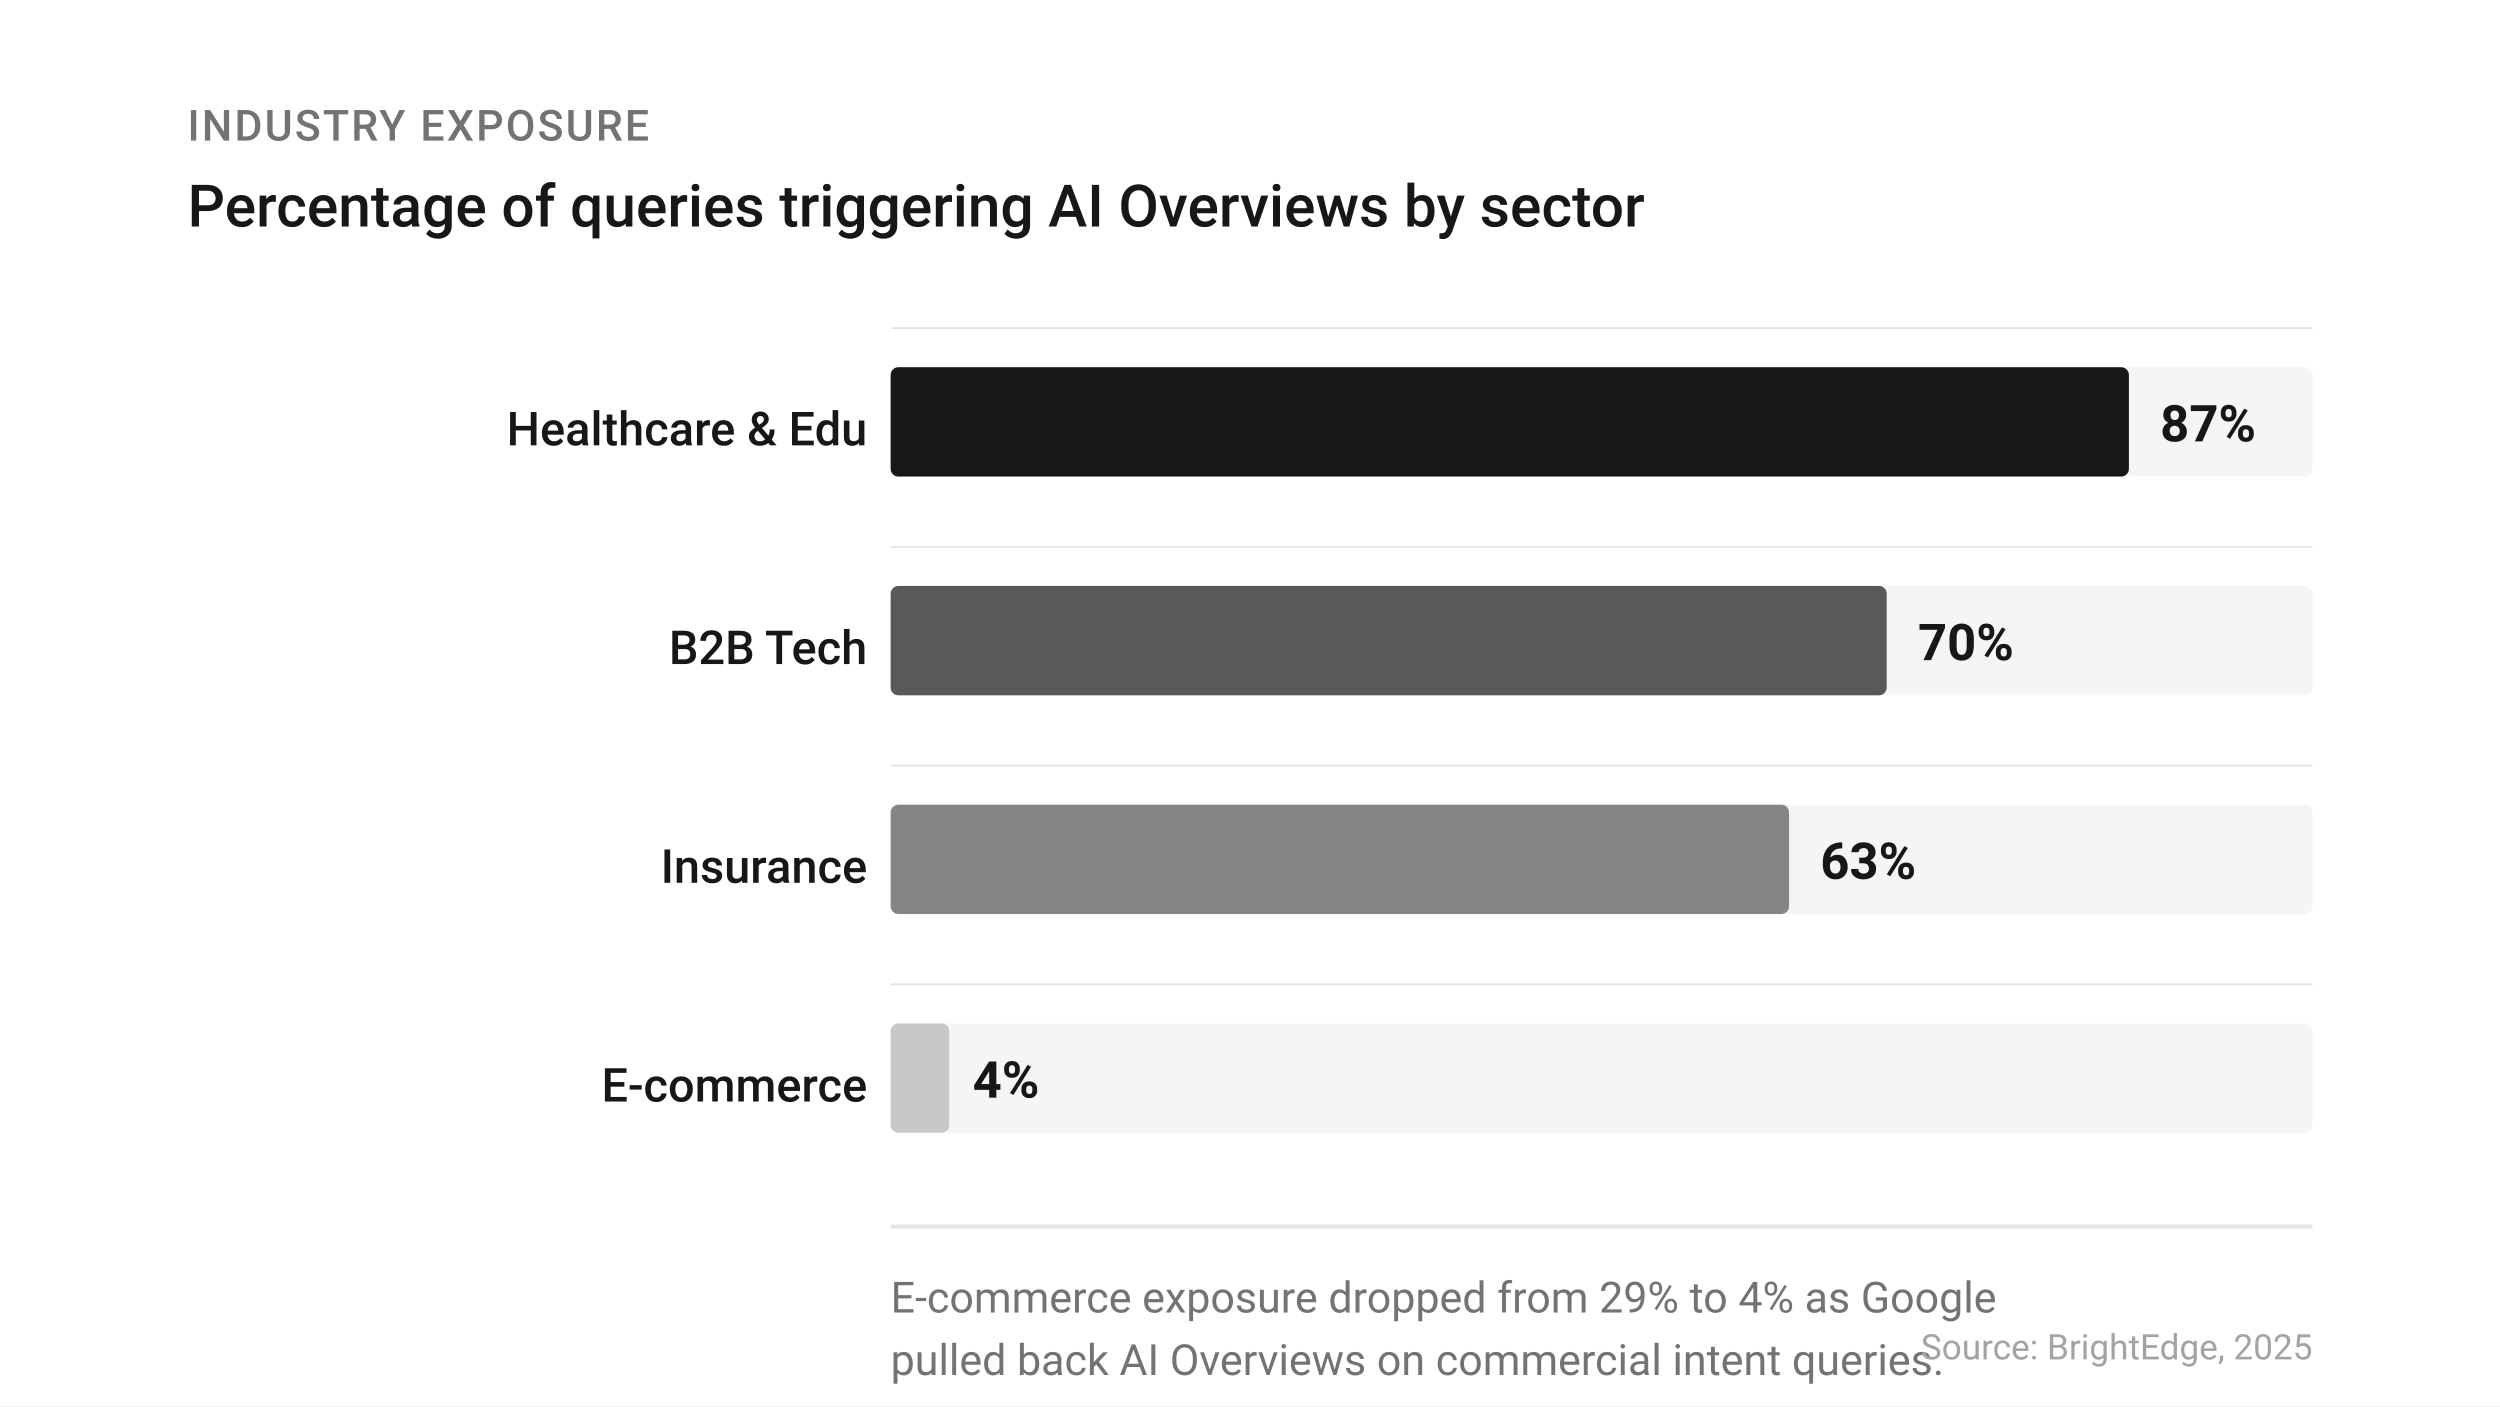
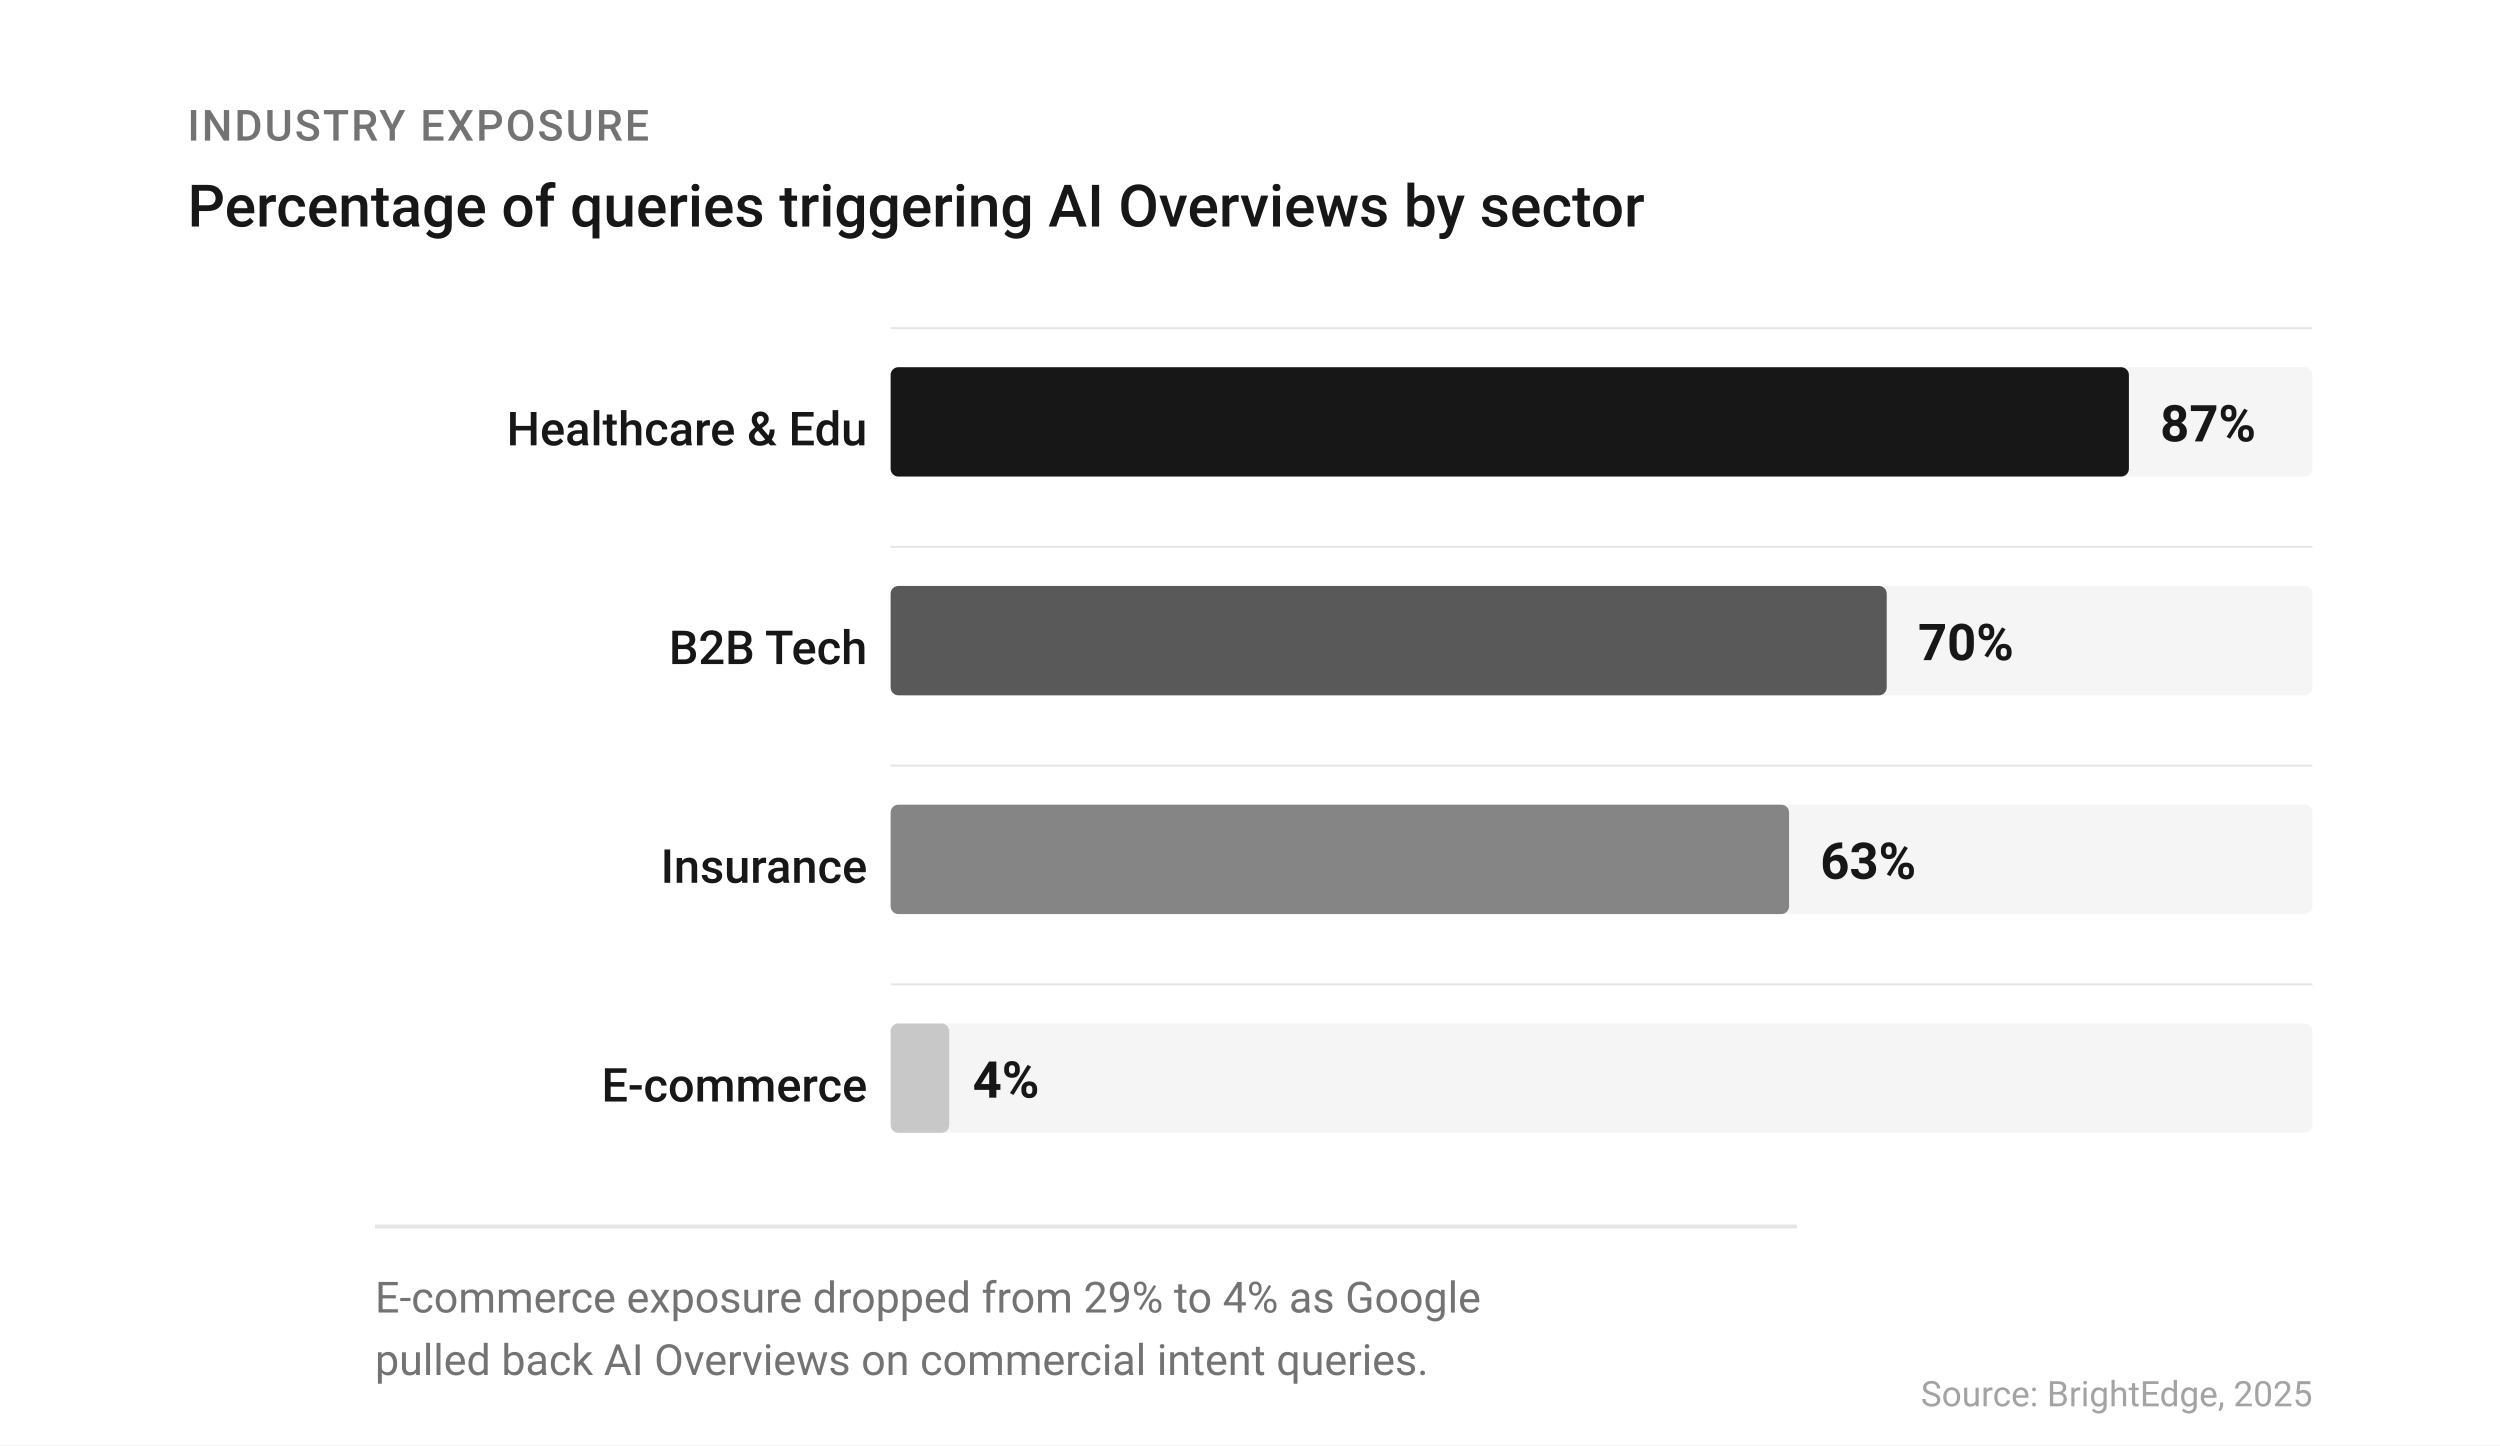
- <svg xmlns="http://www.w3.org/2000/svg" viewBox="0 0 640 360" font-family="system-ui, -apple-system, 'Segoe UI', Roboto, sans-serif">
-   <rect width="640" height="360" fill="#ffffff" />
+ <svg xmlns="http://www.w3.org/2000/svg" viewBox="0 0 640 370" font-family="system-ui, -apple-system, 'Segoe UI', Roboto, sans-serif">
+   <rect width="640" height="370" fill="#ffffff" />
  <text x="48" y="36" font-size="11" font-weight="500" letter-spacing="0.05em" fill="#737373">INDUSTRY EXPOSURE</text>
  <text x="48" y="58" font-size="15" font-weight="500" fill="#171717">Percentage of queries triggering AI Overviews by sector</text>
  <g transform="translate(48, 84)">
    <line x1="180" y1="0" x2="544" y2="0" stroke="#e5e5e5" stroke-width="0.5" />
    <line x1="180" y1="56" x2="544" y2="56" stroke="#e5e5e5" stroke-width="0.5" />
    <line x1="180" y1="112" x2="544" y2="112" stroke="#e5e5e5" stroke-width="0.5" />
    <line x1="180" y1="168" x2="544" y2="168" stroke="#e5e5e5" stroke-width="0.5" />
    <rect x="180" y="10" width="364" height="28" rx="2" fill="#f5f5f5" />
    <rect x="180" y="66" width="364" height="28" rx="2" fill="#f5f5f5" />
    <rect x="180" y="122" width="364" height="28" rx="2" fill="#f5f5f5" />
    <rect x="180" y="178" width="364" height="28" rx="2" fill="#f5f5f5" />
    <text x="174" y="30" font-size="12" fill="#171717" text-anchor="end" font-weight="500">Healthcare &amp; Edu</text>
    <rect x="180" y="10" width="317" height="28" rx="2" fill="#171717" />
    <text x="505" y="29" font-size="13" font-weight="600" fill="#171717">87%</text>
    <text x="174" y="86" font-size="12" fill="#171717" text-anchor="end" font-weight="500">B2B Tech</text>
    <rect x="180" y="66" width="255" height="28" rx="2" fill="#171717" fill-opacity="0.7" />
    <text x="443" y="85" font-size="13" font-weight="600" fill="#171717">70%</text>
    <text x="174" y="142" font-size="12" fill="#171717" text-anchor="end" font-weight="500">Insurance</text>
    <rect x="180" y="122" width="230" height="28" rx="2" fill="#171717" fill-opacity="0.5" />
    <text x="418" y="141" font-size="13" font-weight="600" fill="#171717">63%</text>
    <text x="174" y="198" font-size="12" fill="#171717" text-anchor="end" font-weight="500">E-commerce</text>
    <rect x="180" y="178" width="15" height="28" rx="2" fill="#171717" fill-opacity="0.2" />
    <text x="201" y="197" font-size="13" font-weight="600" fill="#171717">4%</text>
-     <g transform="translate(180, 230)">
+     <g transform="translate(48, 230)">
      <line x1="0" y1="0" x2="364" y2="0" stroke="#e5e5e5" stroke-width="1" />
      <text x="0" y="22" font-size="11" fill="#737373">E-commerce exposure dropped from 29% to 4% as Google</text>
      <text x="0" y="38" font-size="11" fill="#737373">pulled back AI Overviews on commercial intent queries.</text>
    </g>
  </g>
-   <text x="592" y="348" font-size="9" fill="#a3a3a3" text-anchor="end">Source: BrightEdge, 2025</text>
+   <text x="592" y="360" font-size="9" fill="#a3a3a3" text-anchor="end">Source: BrightEdge, 2025</text>
</svg>
